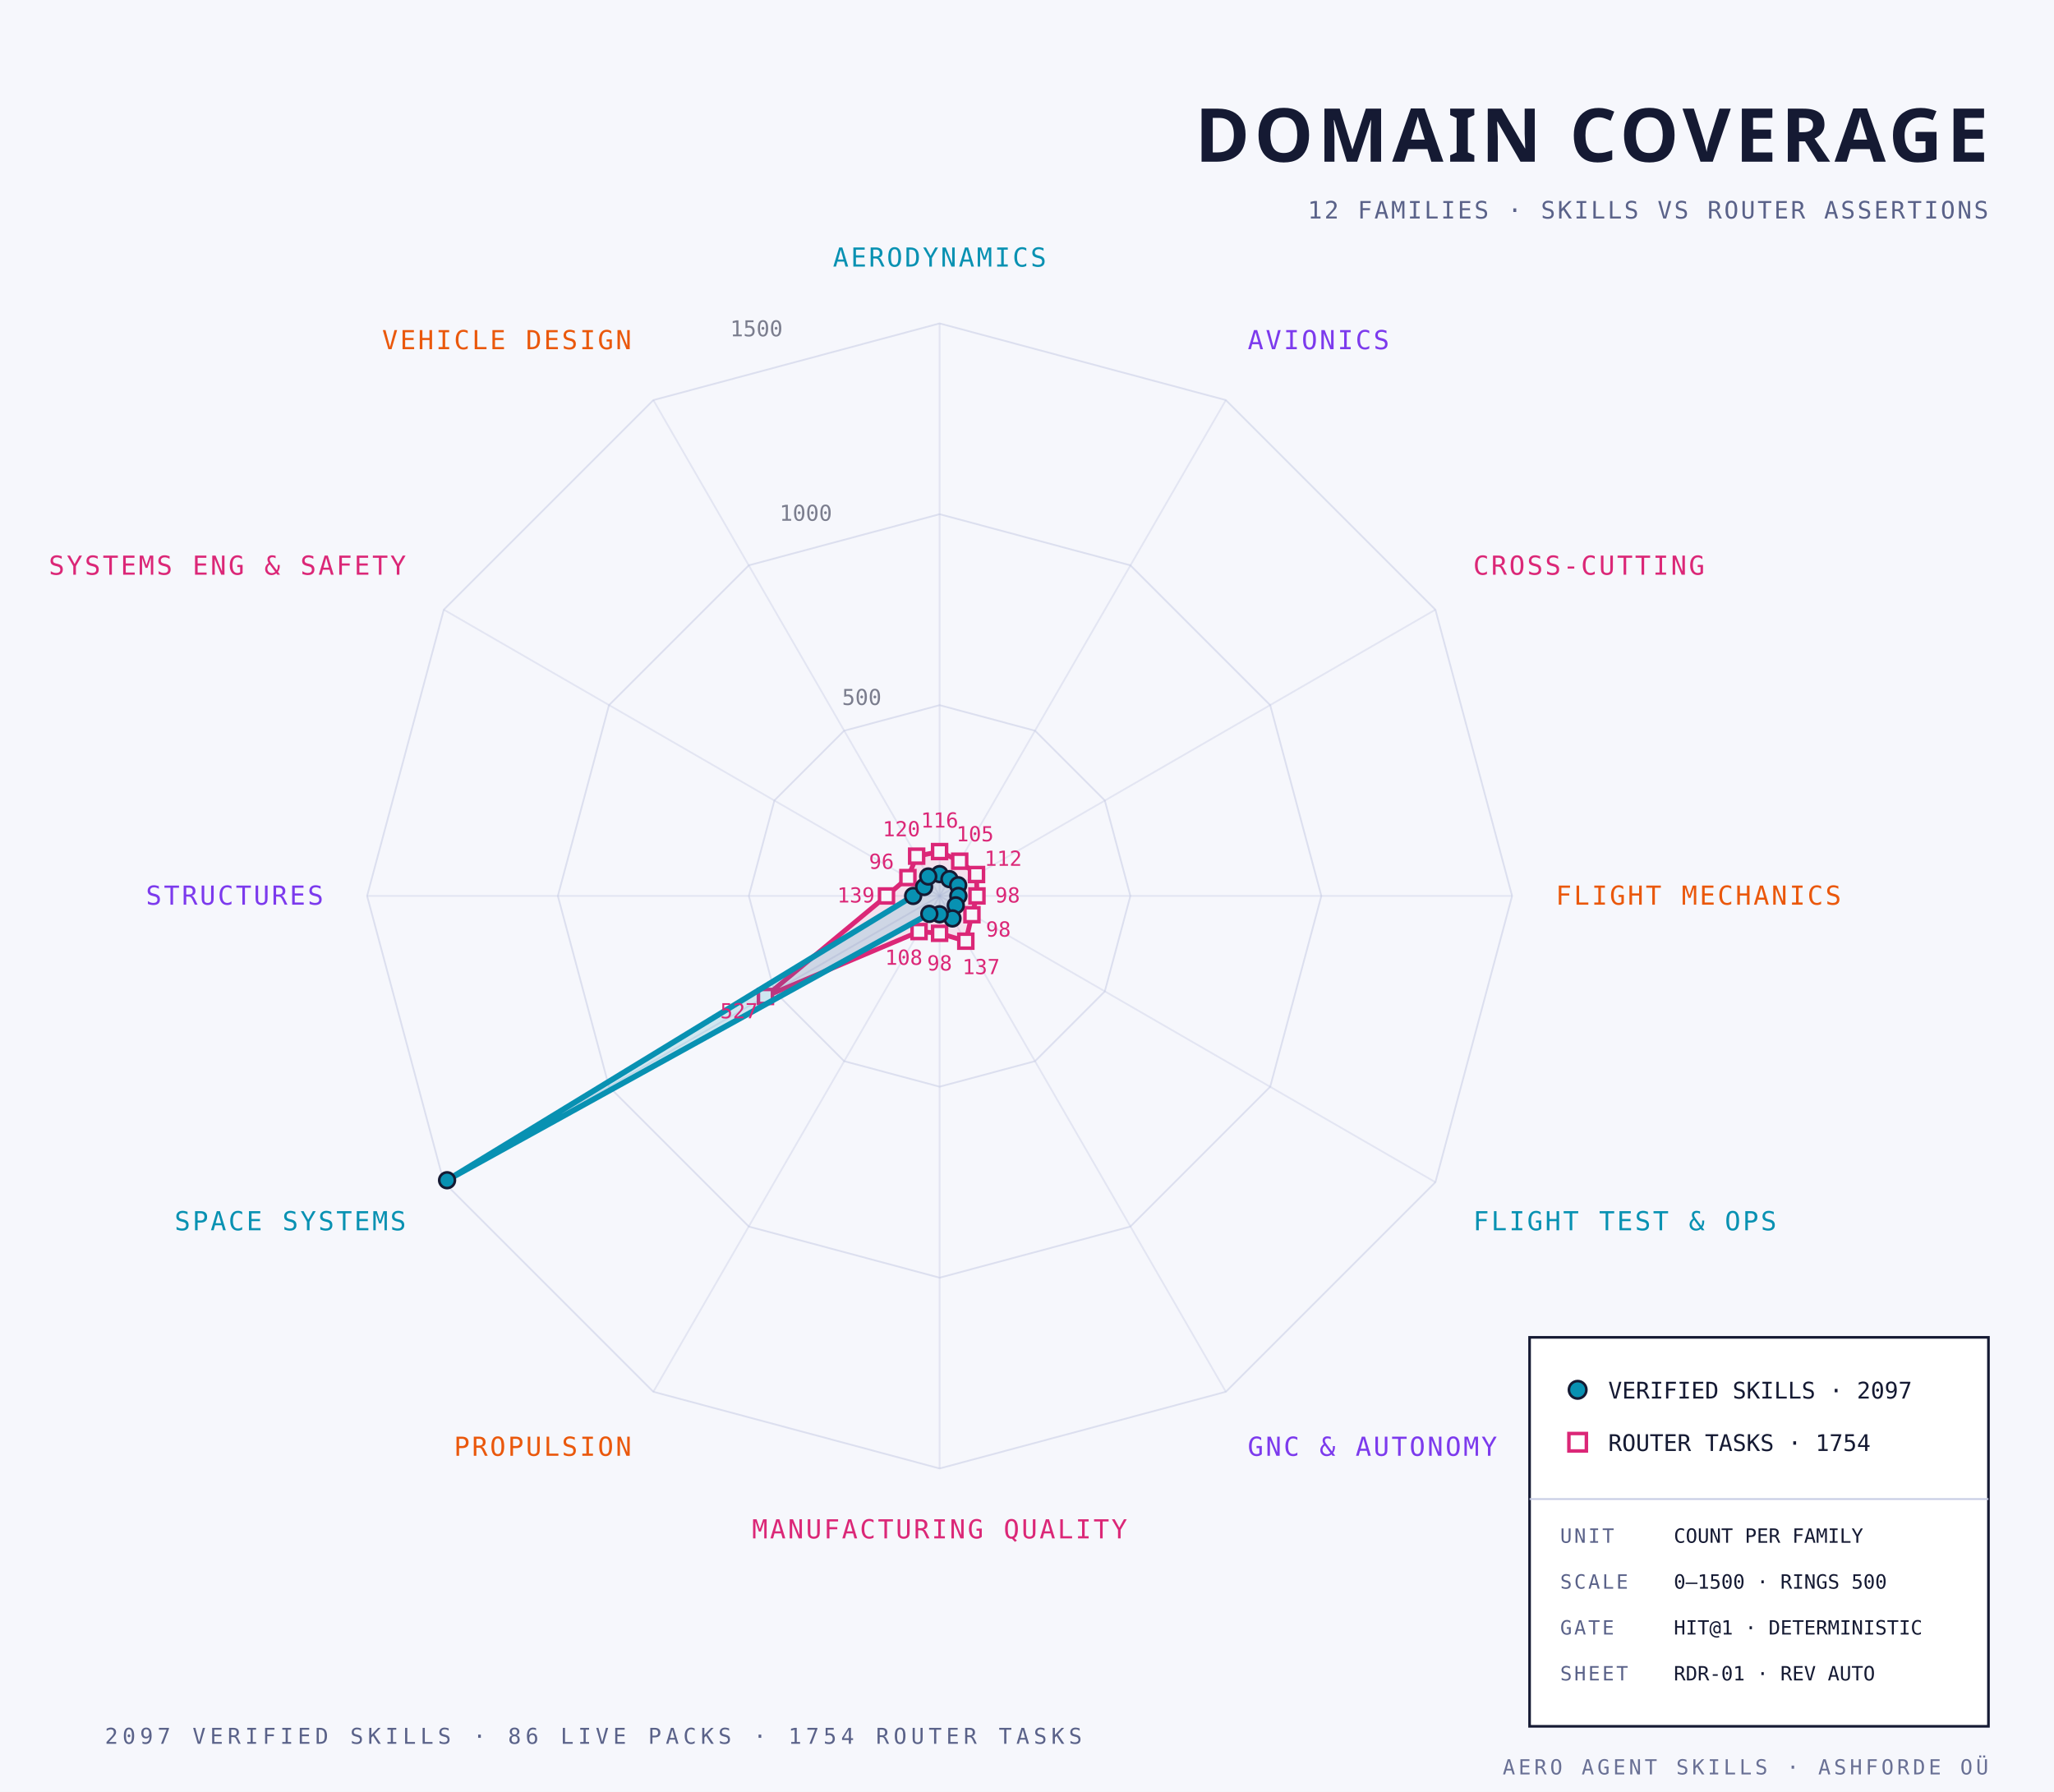
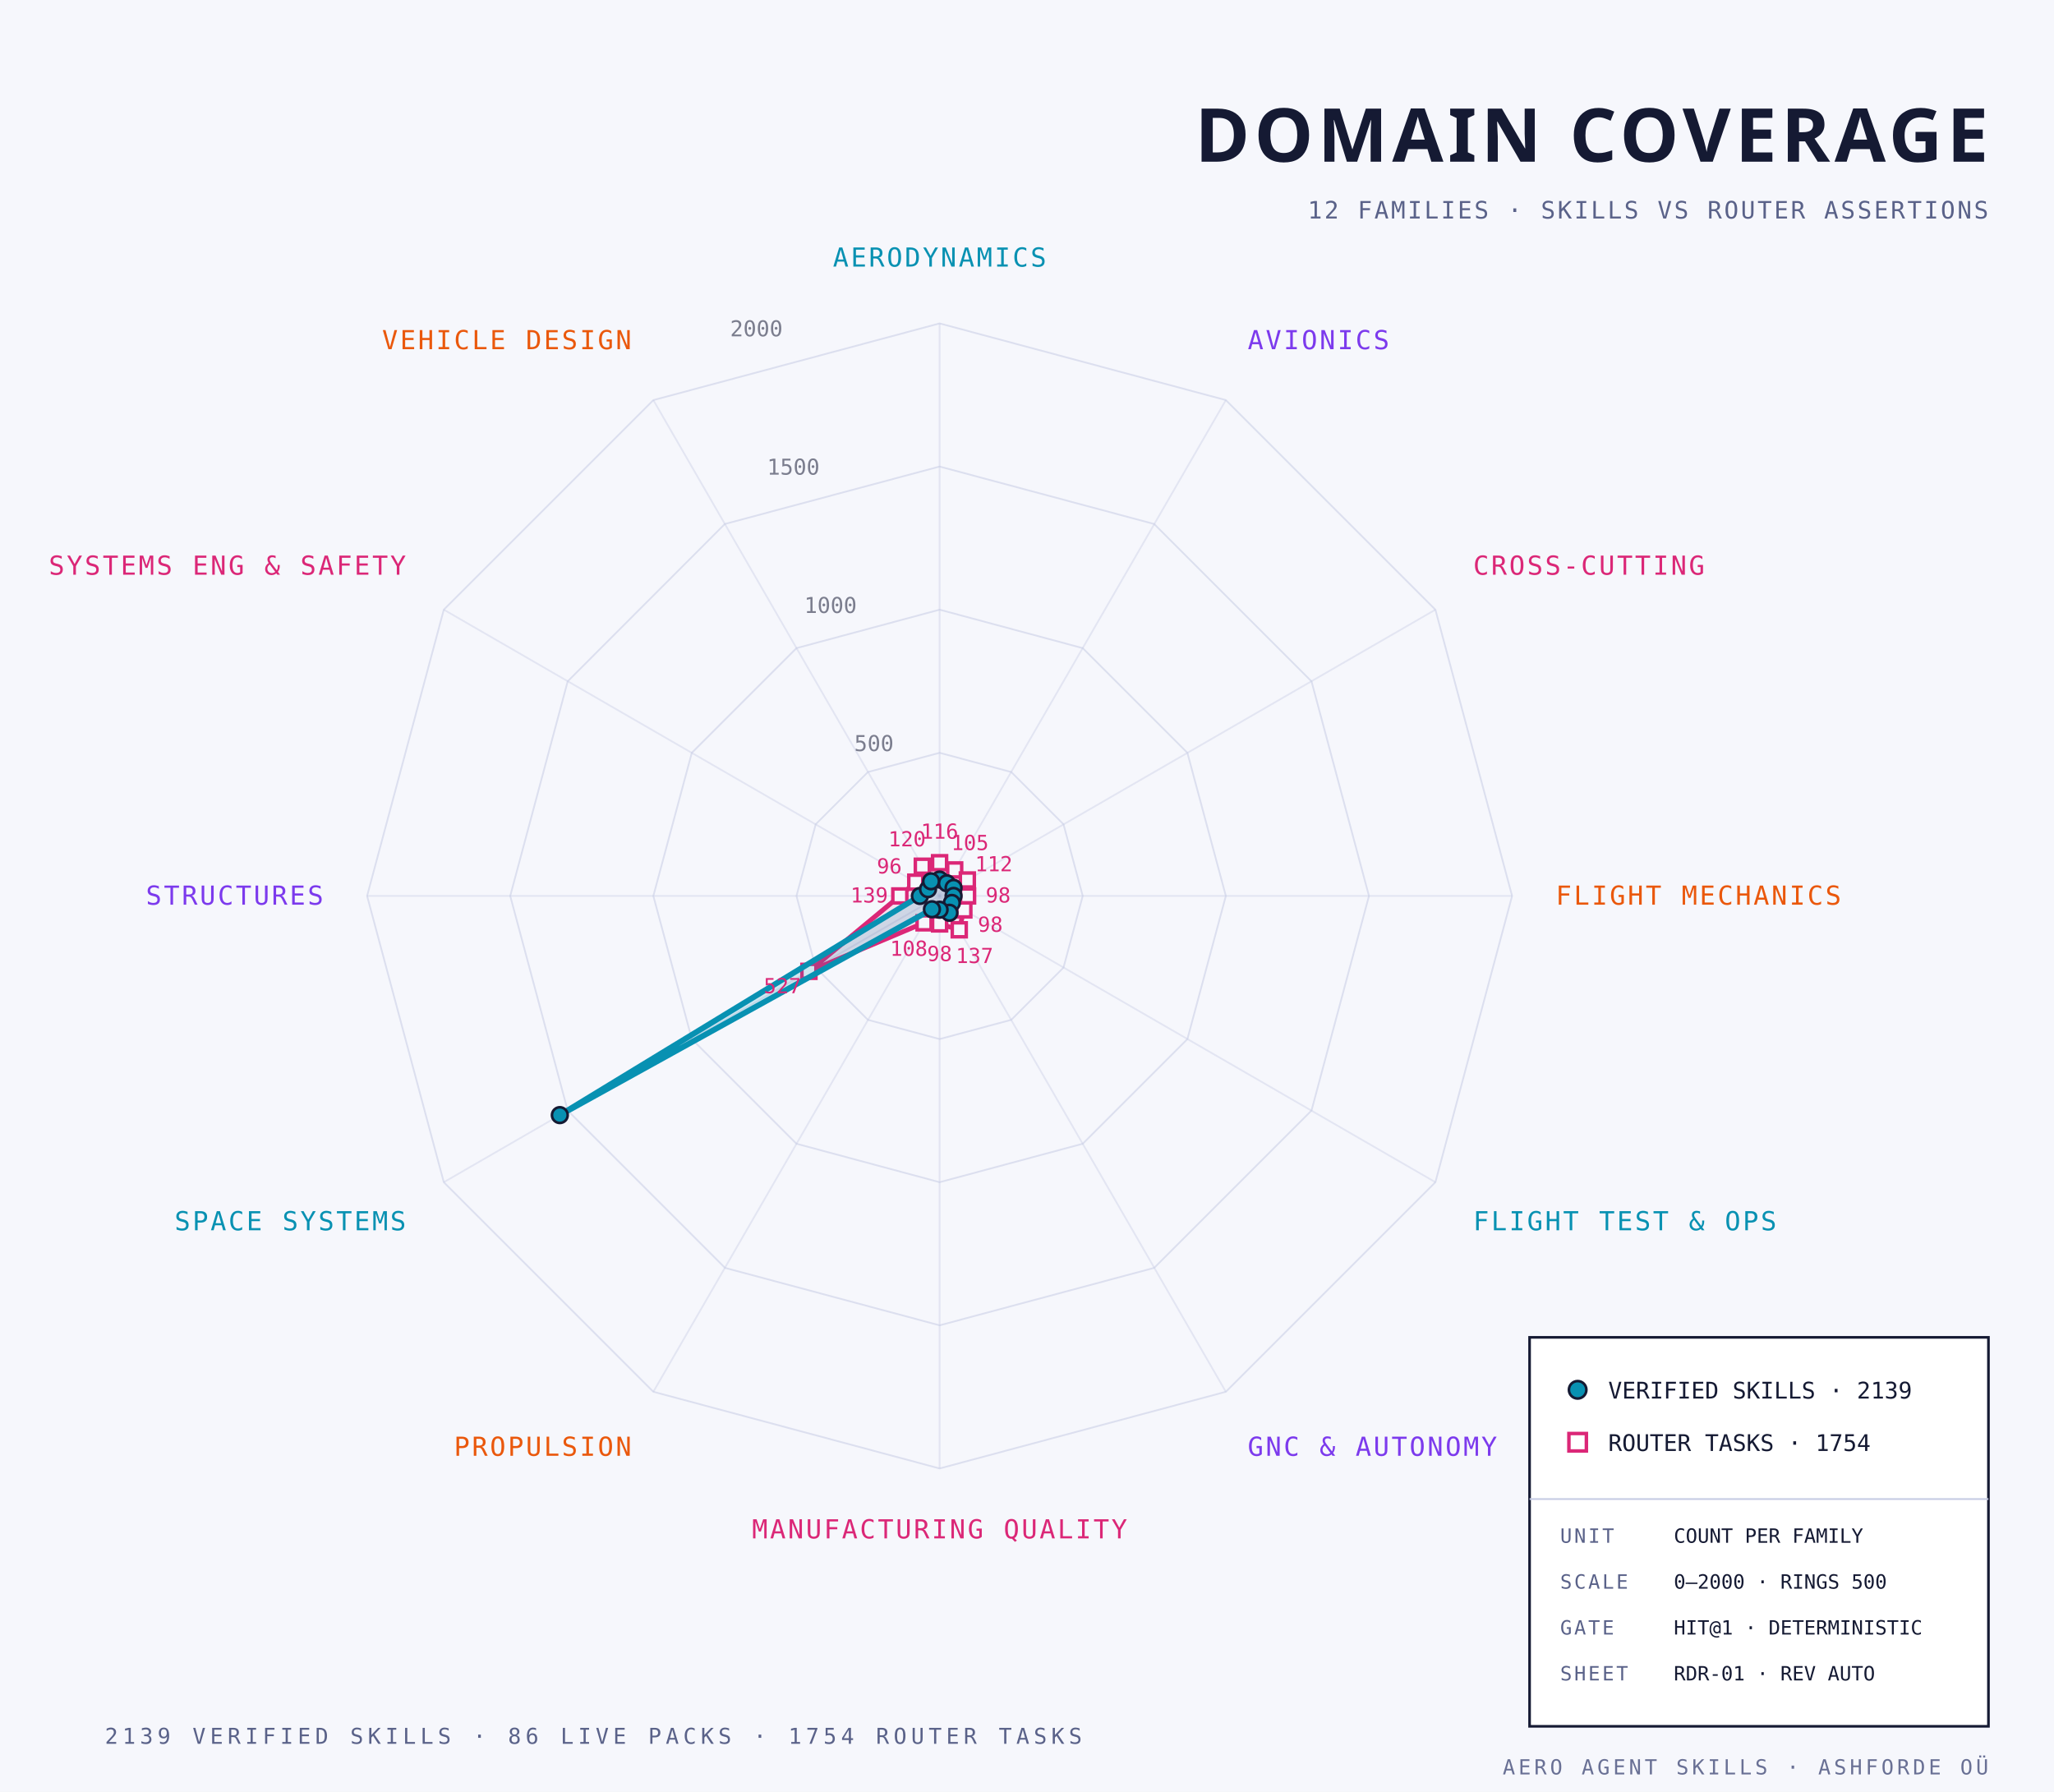
<svg xmlns="http://www.w3.org/2000/svg" width="940" height="820" viewBox="0 0 940 820">
  <style>
    .mono { font-family: "JetBrains Mono", "IBM Plex Mono", "Menlo", monospace; }
    .cond { font-family: "Barlow Condensed", "DIN Condensed", "Arial Narrow", sans-serif; font-weight: 700; text-transform: uppercase; }
    .serif { font-family: "Instrument Serif", Georgia, serif; font-style: italic; }
  </style>
  <rect width="940" height="820" fill="#f6f7fc" />
-   <polygon points="430.0,322.7 473.7,334.4 505.6,366.3 517.3,410.0 505.6,453.7 473.7,485.6 430.0,497.3 386.3,485.6 354.4,453.7 342.7,410.0 354.4,366.3 386.3,334.4" fill="none" stroke="#c6cce4" stroke-width="0.8" stroke-opacity="0.55" />
-   <polygon points="430.0,235.3 517.3,258.7 581.3,322.7 604.7,410.0 581.3,497.3 517.3,561.3 430.0,584.7 342.7,561.3 278.7,497.3 255.3,410.0 278.7,322.7 342.7,258.7" fill="none" stroke="#c6cce4" stroke-width="0.8" stroke-opacity="0.55" />
+   <polygon points="430.0,344.5 462.8,353.3 486.7,377.2 495.5,410.0 486.7,442.8 462.8,466.7 430.0,475.5 397.2,466.7 373.3,442.8 364.5,410.0 373.3,377.2 397.2,353.3" fill="none" stroke="#c6cce4" stroke-width="0.8" stroke-opacity="0.55" />
+   <polygon points="430.0,279.0 495.5,296.6 543.4,344.5 561.0,410.0 543.4,475.5 495.5,523.4 430.0,541.0 364.5,523.4 316.6,475.5 299.0,410.0 316.6,344.5 364.5,296.6" fill="none" stroke="#c6cce4" stroke-width="0.8" stroke-opacity="0.55" />
+   <polygon points="430.0,213.5 528.2,239.8 600.2,311.8 626.5,410.0 600.2,508.2 528.2,580.2 430.0,606.5 331.8,580.2 259.8,508.2 233.5,410.0 259.8,311.8 331.7,239.8" fill="none" stroke="#c6cce4" stroke-width="0.8" stroke-opacity="0.55" />
  <polygon points="430.0,148.0 561.0,183.1 656.9,279.0 692.0,410.0 656.9,541.0 561.0,636.9 430.0,672.0 299.0,636.9 203.1,541.0 168.0,410.0 203.1,279.0 299.0,183.1" fill="none" stroke="#c6cce4" stroke-width="0.8" stroke-opacity="0.55" />
  <line x1="430" y1="410" x2="430.0" y2="148.0" stroke="#c6cce4" stroke-width="0.8" stroke-opacity="0.4" />
  <line x1="430" y1="410" x2="561.0" y2="183.1" stroke="#c6cce4" stroke-width="0.8" stroke-opacity="0.4" />
  <line x1="430" y1="410" x2="656.9" y2="279.0" stroke="#c6cce4" stroke-width="0.8" stroke-opacity="0.4" />
  <line x1="430" y1="410" x2="692.0" y2="410.0" stroke="#c6cce4" stroke-width="0.8" stroke-opacity="0.4" />
  <line x1="430" y1="410" x2="656.9" y2="541.0" stroke="#c6cce4" stroke-width="0.8" stroke-opacity="0.4" />
  <line x1="430" y1="410" x2="561.0" y2="636.9" stroke="#c6cce4" stroke-width="0.8" stroke-opacity="0.4" />
  <line x1="430" y1="410" x2="430.0" y2="672.0" stroke="#c6cce4" stroke-width="0.8" stroke-opacity="0.4" />
  <line x1="430" y1="410" x2="299.0" y2="636.9" stroke="#c6cce4" stroke-width="0.8" stroke-opacity="0.4" />
  <line x1="430" y1="410" x2="203.1" y2="541.0" stroke="#c6cce4" stroke-width="0.8" stroke-opacity="0.4" />
  <line x1="430" y1="410" x2="168.0" y2="410.0" stroke="#c6cce4" stroke-width="0.8" stroke-opacity="0.4" />
  <line x1="430" y1="410" x2="203.1" y2="279.0" stroke="#c6cce4" stroke-width="0.8" stroke-opacity="0.4" />
  <line x1="430" y1="410" x2="299.0" y2="183.1" stroke="#c6cce4" stroke-width="0.8" stroke-opacity="0.4" />
-   <text class="mono" x="403.4" y="322.6" text-anchor="end" font-size="10" fill="#151a33" opacity="0.55">500</text>
-   <text class="mono" x="380.8" y="238.3" text-anchor="end" font-size="10" fill="#151a33" opacity="0.55">1000</text>
-   <text class="mono" x="358.2" y="153.9" text-anchor="end" font-size="10" fill="#151a33" opacity="0.55">1500</text>
+   <text class="mono" x="409.0" y="343.7" text-anchor="end" font-size="10" fill="#151a33" opacity="0.55">500</text>
+   <text class="mono" x="392.1" y="280.5" text-anchor="end" font-size="10" fill="#151a33" opacity="0.55">1000</text>
+   <text class="mono" x="375.1" y="217.2" text-anchor="end" font-size="10" fill="#151a33" opacity="0.55">1500</text>
+   <text class="mono" x="358.2" y="153.9" text-anchor="end" font-size="10" fill="#151a33" opacity="0.55">2000</text>
  <text class="mono" x="430.0" y="122.0" text-anchor="middle" font-size="12" fill="#0891b2" letter-spacing="1">AERODYNAMICS</text>
  <text class="mono" x="571.0" y="159.8" text-anchor="start" font-size="12" fill="#7c3aed" letter-spacing="1">AVIONICS</text>
  <text class="mono" x="674.2" y="263.0" text-anchor="start" font-size="12" fill="#db2777" letter-spacing="1">CROSS-CUTTING</text>
  <text class="mono" x="712.0" y="414.0" text-anchor="start" font-size="12" fill="#ea580c" letter-spacing="1">FLIGHT MECHANICS</text>
  <text class="mono" x="674.2" y="563.0" text-anchor="start" font-size="12" fill="#0891b2" letter-spacing="1">FLIGHT TEST &amp; OPS</text>
  <text class="mono" x="571.0" y="666.2" text-anchor="start" font-size="12" fill="#7c3aed" letter-spacing="1">GNC &amp; AUTONOMY</text>
  <text class="mono" x="430.0" y="704.0" text-anchor="middle" font-size="12" fill="#db2777" letter-spacing="1">MANUFACTURING QUALITY</text>
  <text class="mono" x="289.0" y="666.2" text-anchor="end" font-size="12" fill="#ea580c" letter-spacing="1">PROPULSION</text>
  <text class="mono" x="185.8" y="563.0" text-anchor="end" font-size="12" fill="#0891b2" letter-spacing="1">SPACE SYSTEMS</text>
  <text class="mono" x="148.0" y="414.0" text-anchor="end" font-size="12" fill="#7c3aed" letter-spacing="1">STRUCTURES</text>
  <text class="mono" x="185.8" y="263.0" text-anchor="end" font-size="12" fill="#db2777" letter-spacing="1">SYSTEMS ENG &amp; SAFETY</text>
  <text class="mono" x="289.0" y="159.8" text-anchor="end" font-size="12" fill="#ea580c" letter-spacing="1">VEHICLE DESIGN</text>
-   <polygon points="430.0,389.7 439.2,394.1 446.9,400.2 447.1,410.0 444.8,418.6 442.0,430.7 430.0,427.1 420.6,426.3 350.3,456.0 405.7,410.0 415.5,401.6 419.5,391.8" fill="#db2777" fill-opacity="0.10" stroke="#db2777" stroke-width="2.2" />
-   <rect x="426.8" y="386.5" width="6.4" height="6.4" fill="#f6f7fc" stroke="#db2777" stroke-width="1.6" />
-   <rect x="436.0" y="390.9" width="6.4" height="6.4" fill="#f6f7fc" stroke="#db2777" stroke-width="1.6" />
-   <rect x="443.7" y="397.0" width="6.4" height="6.4" fill="#f6f7fc" stroke="#db2777" stroke-width="1.6" />
-   <rect x="443.9" y="406.8" width="6.4" height="6.4" fill="#f6f7fc" stroke="#db2777" stroke-width="1.6" />
-   <rect x="441.6" y="415.4" width="6.4" height="6.4" fill="#f6f7fc" stroke="#db2777" stroke-width="1.6" />
-   <rect x="438.8" y="427.5" width="6.4" height="6.4" fill="#f6f7fc" stroke="#db2777" stroke-width="1.6" />
-   <rect x="426.8" y="423.9" width="6.4" height="6.4" fill="#f6f7fc" stroke="#db2777" stroke-width="1.6" />
-   <rect x="417.4" y="423.1" width="6.4" height="6.4" fill="#f6f7fc" stroke="#db2777" stroke-width="1.6" />
-   <rect x="347.1" y="452.8" width="6.4" height="6.4" fill="#f6f7fc" stroke="#db2777" stroke-width="1.6" />
-   <rect x="402.5" y="406.8" width="6.4" height="6.4" fill="#f6f7fc" stroke="#db2777" stroke-width="1.6" />
-   <rect x="412.3" y="398.4" width="6.4" height="6.4" fill="#f6f7fc" stroke="#db2777" stroke-width="1.6" />
-   <rect x="416.3" y="388.6" width="6.4" height="6.4" fill="#f6f7fc" stroke="#db2777" stroke-width="1.6" />
-   <polygon points="430.0,400.0 434.5,402.3 438.5,405.1 438.6,410.0 437.4,414.3 435.9,420.3 430.0,418.4 425.3,418.2 204.6,540.1 417.9,410.0 422.9,405.9 424.8,401.1" fill="#0891b2" fill-opacity="0.16" stroke="#0891b2" stroke-width="2.6" />
-   <circle cx="430.0" cy="400.0" r="3.6" fill="#0891b2" stroke="#151a33" stroke-width="1.2" />
-   <circle cx="434.5" cy="402.3" r="3.6" fill="#0891b2" stroke="#151a33" stroke-width="1.2" />
-   <circle cx="438.5" cy="405.1" r="3.6" fill="#0891b2" stroke="#151a33" stroke-width="1.2" />
-   <circle cx="438.6" cy="410.0" r="3.6" fill="#0891b2" stroke="#151a33" stroke-width="1.2" />
-   <circle cx="437.4" cy="414.3" r="3.6" fill="#0891b2" stroke="#151a33" stroke-width="1.2" />
-   <circle cx="435.9" cy="420.3" r="3.6" fill="#0891b2" stroke="#151a33" stroke-width="1.2" />
-   <circle cx="430.0" cy="418.4" r="3.6" fill="#0891b2" stroke="#151a33" stroke-width="1.2" />
-   <circle cx="425.3" cy="418.2" r="3.6" fill="#0891b2" stroke="#151a33" stroke-width="1.2" />
-   <circle cx="204.6" cy="540.1" r="3.6" fill="#0891b2" stroke="#151a33" stroke-width="1.2" />
-   <circle cx="417.9" cy="410.0" r="3.6" fill="#0891b2" stroke="#151a33" stroke-width="1.2" />
-   <circle cx="422.9" cy="405.9" r="3.6" fill="#0891b2" stroke="#151a33" stroke-width="1.2" />
-   <circle cx="424.8" cy="401.1" r="3.6" fill="#0891b2" stroke="#151a33" stroke-width="1.2" />
-   <text class="mono" x="430.0" y="378.7" text-anchor="middle" font-size="9.5" fill="#db2777">116</text>
-   <text class="mono" x="446.2" y="385.0" text-anchor="middle" font-size="9.5" fill="#db2777">105</text>
-   <text class="mono" x="459.1" y="396.2" text-anchor="middle" font-size="9.5" fill="#db2777">112</text>
-   <text class="mono" x="461.1" y="413.0" text-anchor="middle" font-size="9.5" fill="#db2777">98</text>
-   <text class="mono" x="456.9" y="428.6" text-anchor="middle" font-size="9.5" fill="#db2777">98</text>
-   <text class="mono" x="449.0" y="445.8" text-anchor="middle" font-size="9.5" fill="#db2777">137</text>
-   <text class="mono" x="430.0" y="444.1" text-anchor="middle" font-size="9.5" fill="#db2777">98</text>
-   <text class="mono" x="413.6" y="441.5" text-anchor="middle" font-size="9.5" fill="#db2777">108</text>
-   <text class="mono" x="338.2" y="466.0" text-anchor="middle" font-size="9.5" fill="#db2777">527</text>
-   <text class="mono" x="391.7" y="413.0" text-anchor="middle" font-size="9.5" fill="#db2777">139</text>
-   <text class="mono" x="403.4" y="397.6" text-anchor="middle" font-size="9.5" fill="#db2777">96</text>
-   <text class="mono" x="412.5" y="382.7" text-anchor="middle" font-size="9.5" fill="#db2777">120</text>
+   <polygon points="430.0,394.8 436.9,398.1 442.7,402.7 442.8,410.0 441.1,416.4 439.0,425.5 430.0,422.8 422.9,422.3 370.2,444.5 411.8,410.0 419.1,403.7 422.1,396.4" fill="#db2777" fill-opacity="0.10" stroke="#db2777" stroke-width="2.2" />
+   <rect x="426.8" y="391.6" width="6.4" height="6.4" fill="#f6f7fc" stroke="#db2777" stroke-width="1.6" />
+   <rect x="433.7" y="394.9" width="6.4" height="6.4" fill="#f6f7fc" stroke="#db2777" stroke-width="1.6" />
+   <rect x="439.5" y="399.5" width="6.4" height="6.4" fill="#f6f7fc" stroke="#db2777" stroke-width="1.6" />
+   <rect x="439.6" y="406.8" width="6.4" height="6.4" fill="#f6f7fc" stroke="#db2777" stroke-width="1.6" />
+   <rect x="437.9" y="413.2" width="6.4" height="6.4" fill="#f6f7fc" stroke="#db2777" stroke-width="1.6" />
+   <rect x="435.8" y="422.3" width="6.4" height="6.4" fill="#f6f7fc" stroke="#db2777" stroke-width="1.6" />
+   <rect x="426.8" y="419.6" width="6.4" height="6.4" fill="#f6f7fc" stroke="#db2777" stroke-width="1.6" />
+   <rect x="419.7" y="419.1" width="6.4" height="6.4" fill="#f6f7fc" stroke="#db2777" stroke-width="1.6" />
+   <rect x="367.0" y="441.3" width="6.4" height="6.4" fill="#f6f7fc" stroke="#db2777" stroke-width="1.6" />
+   <rect x="408.6" y="406.8" width="6.4" height="6.4" fill="#f6f7fc" stroke="#db2777" stroke-width="1.6" />
+   <rect x="415.9" y="400.5" width="6.4" height="6.4" fill="#f6f7fc" stroke="#db2777" stroke-width="1.6" />
+   <rect x="418.9" y="393.2" width="6.4" height="6.4" fill="#f6f7fc" stroke="#db2777" stroke-width="1.6" />
+   <polygon points="430.0,402.5 433.3,404.2 436.4,406.3 436.4,410.0 435.6,413.2 434.5,417.7 430.0,416.3 426.5,416.1 256.2,510.3 421.0,410.0 424.7,406.9 426.1,403.3" fill="#0891b2" fill-opacity="0.16" stroke="#0891b2" stroke-width="2.6" />
+   <circle cx="430.0" cy="402.5" r="3.6" fill="#0891b2" stroke="#151a33" stroke-width="1.2" />
+   <circle cx="433.3" cy="404.2" r="3.6" fill="#0891b2" stroke="#151a33" stroke-width="1.2" />
+   <circle cx="436.4" cy="406.3" r="3.6" fill="#0891b2" stroke="#151a33" stroke-width="1.2" />
+   <circle cx="436.4" cy="410.0" r="3.6" fill="#0891b2" stroke="#151a33" stroke-width="1.2" />
+   <circle cx="435.6" cy="413.2" r="3.6" fill="#0891b2" stroke="#151a33" stroke-width="1.2" />
+   <circle cx="434.5" cy="417.7" r="3.6" fill="#0891b2" stroke="#151a33" stroke-width="1.2" />
+   <circle cx="430.0" cy="416.3" r="3.6" fill="#0891b2" stroke="#151a33" stroke-width="1.2" />
+   <circle cx="426.5" cy="416.1" r="3.6" fill="#0891b2" stroke="#151a33" stroke-width="1.2" />
+   <circle cx="256.2" cy="510.3" r="3.6" fill="#0891b2" stroke="#151a33" stroke-width="1.2" />
+   <circle cx="421.0" cy="410.0" r="3.6" fill="#0891b2" stroke="#151a33" stroke-width="1.2" />
+   <circle cx="424.7" cy="406.9" r="3.6" fill="#0891b2" stroke="#151a33" stroke-width="1.2" />
+   <circle cx="426.1" cy="403.3" r="3.6" fill="#0891b2" stroke="#151a33" stroke-width="1.2" />
+   <text class="mono" x="430.0" y="383.8" text-anchor="middle" font-size="9.5" fill="#db2777">116</text>
+   <text class="mono" x="443.9" y="389.0" text-anchor="middle" font-size="9.5" fill="#db2777">105</text>
+   <text class="mono" x="454.8" y="398.7" text-anchor="middle" font-size="9.5" fill="#db2777">112</text>
+   <text class="mono" x="456.8" y="413.0" text-anchor="middle" font-size="9.5" fill="#db2777">98</text>
+   <text class="mono" x="453.2" y="426.4" text-anchor="middle" font-size="9.5" fill="#db2777">98</text>
+   <text class="mono" x="446.0" y="440.7" text-anchor="middle" font-size="9.5" fill="#db2777">137</text>
+   <text class="mono" x="430.0" y="439.8" text-anchor="middle" font-size="9.5" fill="#db2777">98</text>
+   <text class="mono" x="415.9" y="437.4" text-anchor="middle" font-size="9.5" fill="#db2777">108</text>
+   <text class="mono" x="358.1" y="454.5" text-anchor="middle" font-size="9.5" fill="#db2777">527</text>
+   <text class="mono" x="397.8" y="413.0" text-anchor="middle" font-size="9.5" fill="#db2777">139</text>
+   <text class="mono" x="407.0" y="399.7" text-anchor="middle" font-size="9.5" fill="#db2777">96</text>
+   <text class="mono" x="415.1" y="387.3" text-anchor="middle" font-size="9.5" fill="#db2777">120</text>
  <text class="cond" x="910.0" y="74.0" text-anchor="end" font-size="34" fill="#151a33" letter-spacing="2">DOMAIN COVERAGE</text>
  <text class="mono" x="910.0" y="100.0" text-anchor="end" font-size="11" fill="#5a6289" letter-spacing="1">12 FAMILIES · SKILLS VS ROUTER ASSERTIONS</text>
  <rect x="700" y="612" width="210" height="178" fill="#ffffff" stroke="#151a33" stroke-width="1.2" />
  <line x1="700" y1="686" x2="910" y2="686" stroke="#c6cce4" stroke-width="0.8" />
  <circle cx="722" cy="636" r="4" fill="#0891b2" stroke="#151a33" stroke-width="1.2" />
-   <text class="mono" x="736.0" y="640.0" text-anchor="start" font-size="10.5" fill="#151a33">VERIFIED SKILLS · 2097</text>
+   <text class="mono" x="736.0" y="640.0" text-anchor="start" font-size="10.5" fill="#151a33">VERIFIED SKILLS · 2139</text>
  <rect x="718" y="656" width="8" height="8" fill="none" stroke="#db2777" stroke-width="1.6" />
  <text class="mono" x="736.0" y="664.0" text-anchor="start" font-size="10.5" fill="#151a33">ROUTER TASKS · 1754</text>
  <text class="mono" x="714.0" y="706.0" text-anchor="start" font-size="9" fill="#5a6289" letter-spacing="1">UNIT</text>
  <text class="mono" x="766.0" y="706.0" text-anchor="start" font-size="9" fill="#151a33">COUNT PER FAMILY</text>
  <text class="mono" x="714.0" y="727.0" text-anchor="start" font-size="9" fill="#5a6289" letter-spacing="1">SCALE</text>
-   <text class="mono" x="766.0" y="727.0" text-anchor="start" font-size="9" fill="#151a33">0–1500 · RINGS 500</text>
+   <text class="mono" x="766.0" y="727.0" text-anchor="start" font-size="9" fill="#151a33">0–2000 · RINGS 500</text>
  <text class="mono" x="714.0" y="748.0" text-anchor="start" font-size="9" fill="#5a6289" letter-spacing="1">GATE</text>
  <text class="mono" x="766.0" y="748.0" text-anchor="start" font-size="9" fill="#151a33">HIT@1 · DETERMINISTIC</text>
  <text class="mono" x="714.0" y="769.0" text-anchor="start" font-size="9" fill="#5a6289" letter-spacing="1">SHEET</text>
  <text class="mono" x="766.0" y="769.0" text-anchor="start" font-size="9" fill="#151a33">RDR-01 · REV AUTO</text>
-   <text class="mono" x="48.0" y="798.0" text-anchor="start" font-size="10" fill="#5a6289" letter-spacing="2">2097 VERIFIED SKILLS · 86 LIVE PACKS · 1754 ROUTER TASKS</text>
+   <text class="mono" x="48.0" y="798.0" text-anchor="start" font-size="10" fill="#5a6289" letter-spacing="2">2139 VERIFIED SKILLS · 86 LIVE PACKS · 1754 ROUTER TASKS</text>
  <text class="mono" x="910.0" y="812.0" text-anchor="end" font-size="9.5" fill="#5a6289" letter-spacing="1.5" opacity="0.9">AERO AGENT SKILLS · ASHFORDE OÜ</text>
</svg>
